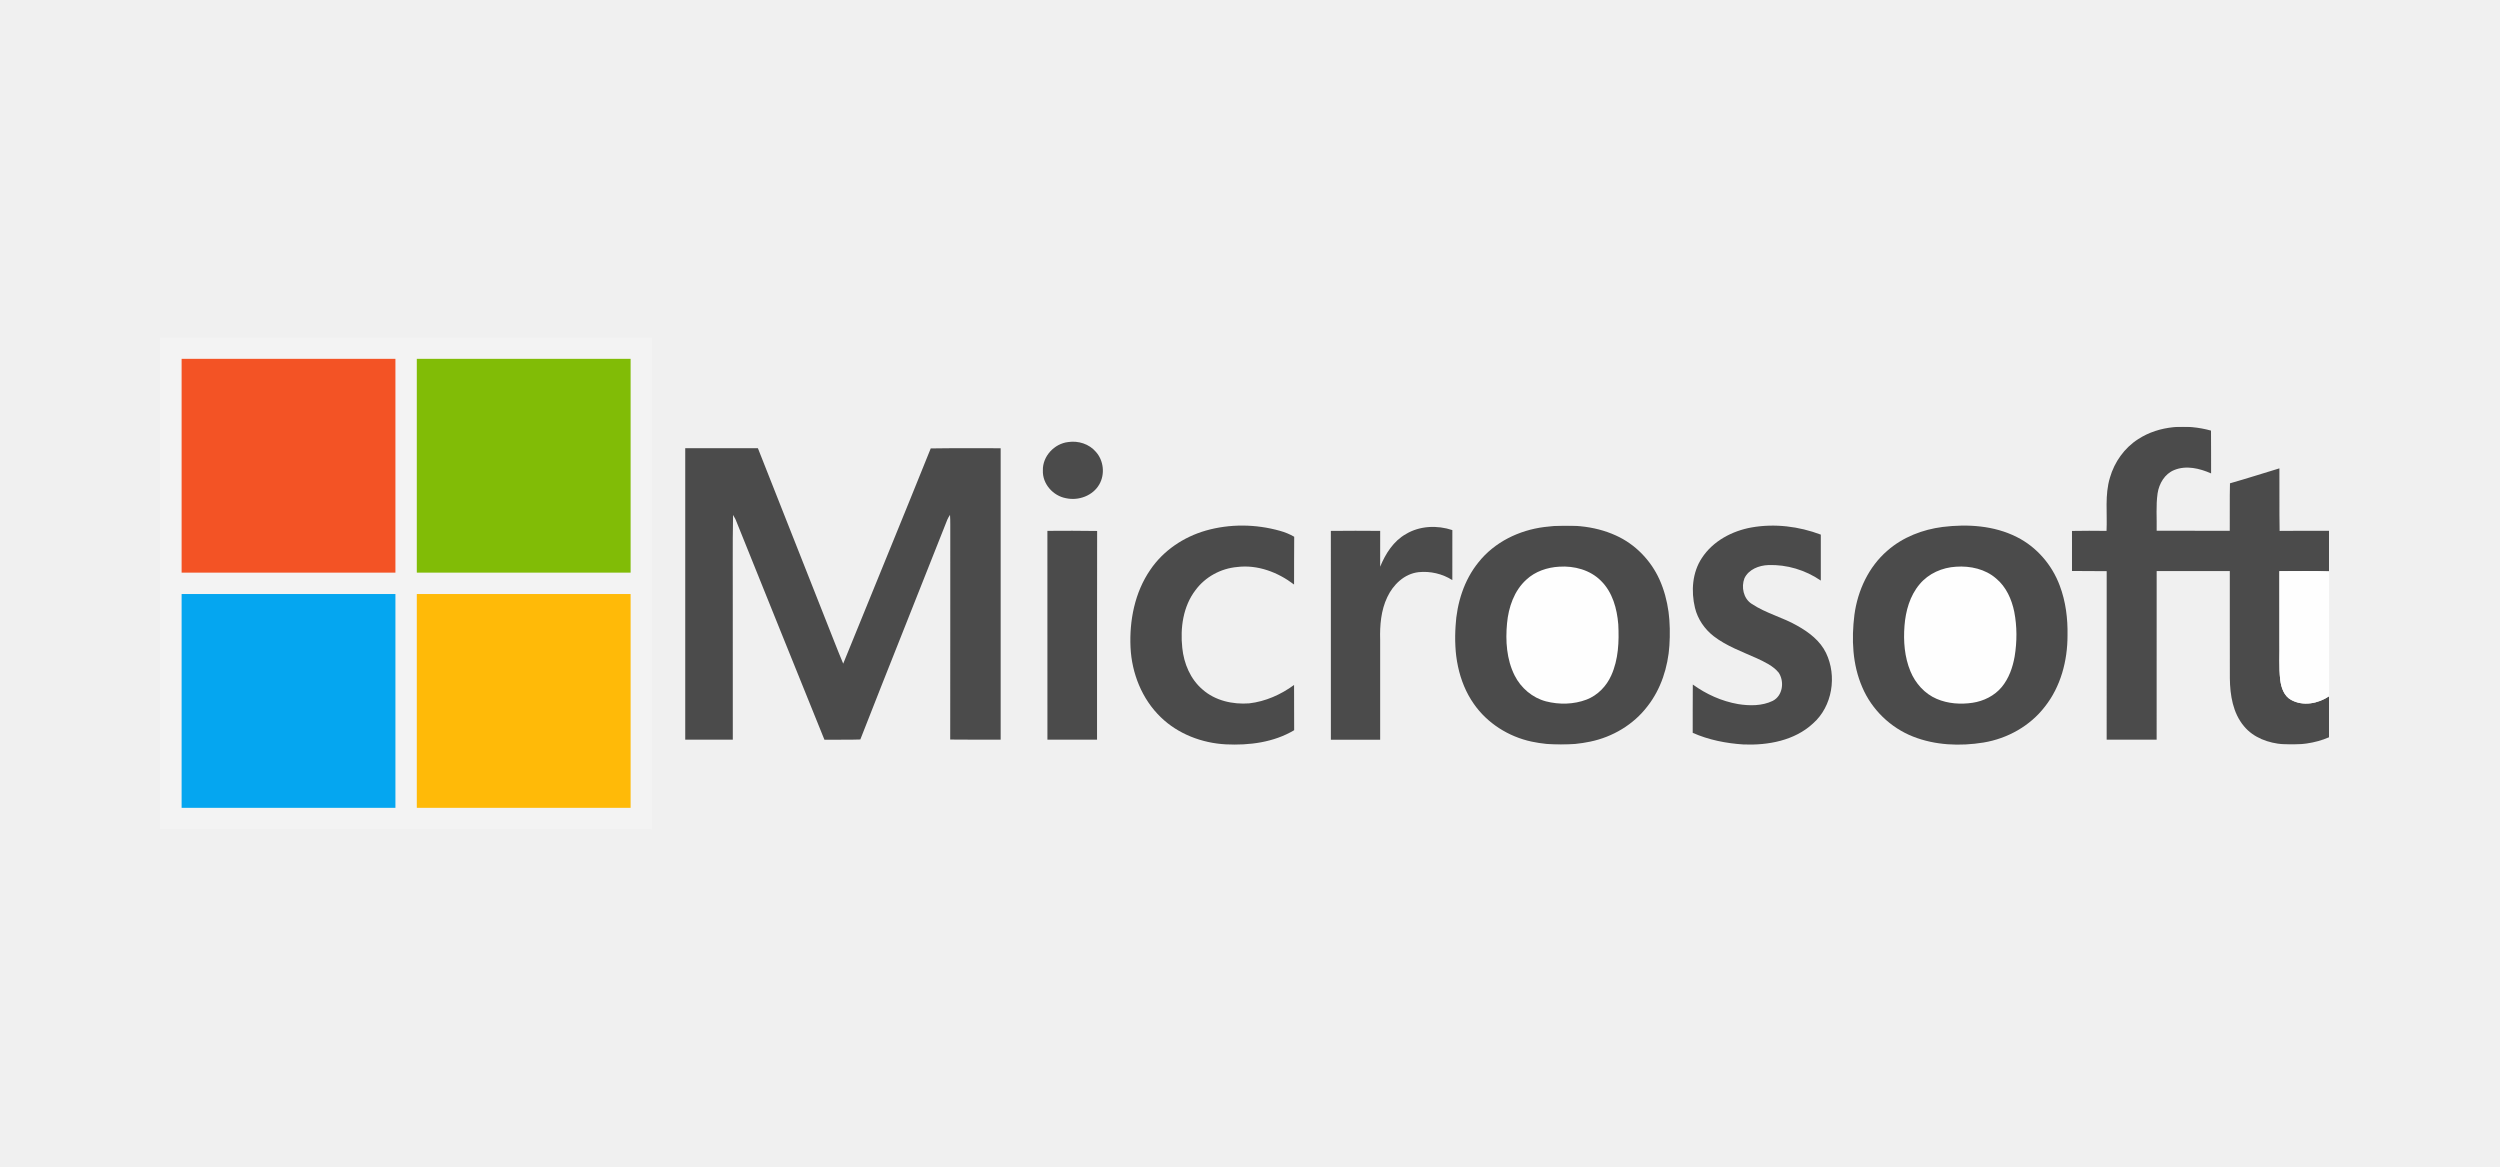
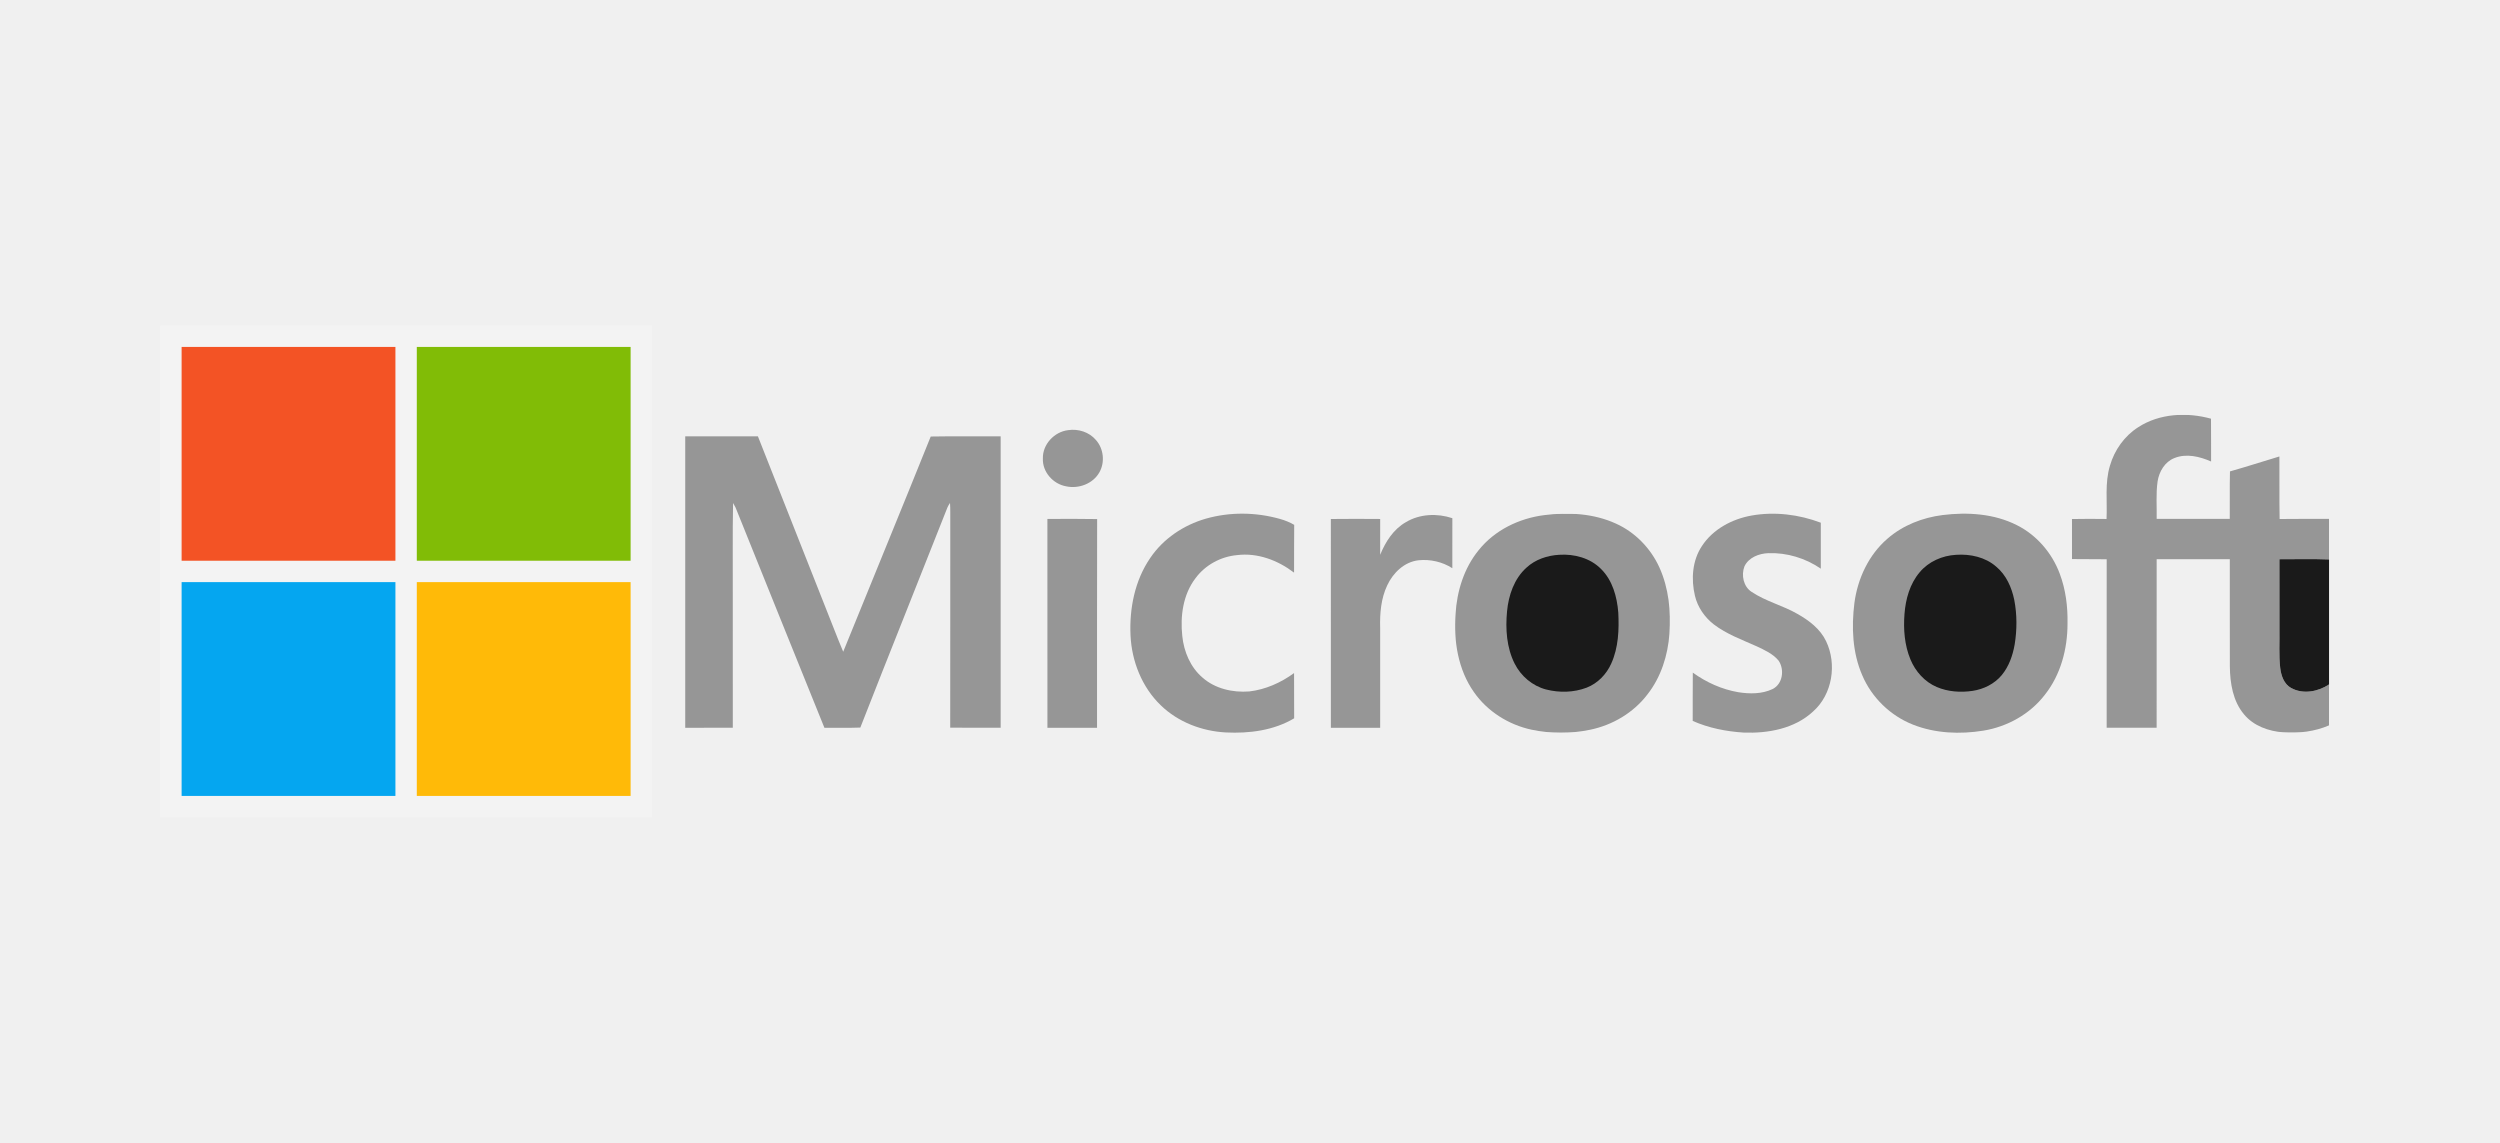
- <svg xmlns="http://www.w3.org/2000/svg" xmlns:xlink="http://www.w3.org/1999/xlink" width="105px" height="49px" viewBox="0 0 105 49" version="1.1">
+ <svg xmlns="http://www.w3.org/2000/svg" xmlns:xlink="http://www.w3.org/1999/xlink" width="105px" height="48px" viewBox="0 0 105 48" version="1.1">
  <defs>
    <polygon id="path-1" points="0.182 0.371 10.983 0.371 10.983 13.719 0.182 13.719" />
    <polygon id="path-3" points="0.667 0.299 9.689 0.299 9.689 9.5 0.667 9.5" />
  </defs>
  <g id="Page-1" stroke="none" stroke-width="1" fill="none" fill-rule="evenodd">
-     <g id="02-About" transform="translate(-1341, -3242)">
-       <g id="Group-46" transform="translate(1341, 3242.5)">
+     <g id="03-Navigation-Copy-2" transform="translate(-1455, -808)">
+       <g id="Group-46" transform="translate(1455, 808)">
        <g id="Group-27-Copy" transform="translate(28.77875, 16.36693)">
          <g id="Group-3" transform="translate(58.05813, 0.685192)">
            <mask id="mask-2" fill="white">
              <use xlink:href="#path-1" />
            </mask>
            <g id="Clip-2" />
-             <path d="M2.966,0.892 C3.86,0.31 5.017,0.254 6.025,0.533 C6.033,1.131 6.025,1.731 6.029,2.331 C5.55,2.12 4.986,1.982 4.482,2.189 C4.082,2.348 3.844,2.759 3.782,3.168 C3.707,3.689 3.755,4.217 3.743,4.739 C4.766,4.742 5.79,4.74 6.813,4.741 C6.821,4.076 6.805,3.411 6.822,2.747 C7.519,2.55 8.207,2.327 8.898,2.119 C8.905,2.993 8.891,3.87 8.907,4.746 C9.598,4.736 10.291,4.743 10.983,4.741 L10.983,6.446 C10.289,6.417 9.593,6.439 8.898,6.436 C8.901,7.415 8.898,8.396 8.899,9.375 C8.911,9.918 8.87,10.464 8.933,11.005 C8.972,11.324 9.088,11.678 9.388,11.842 C9.888,12.122 10.523,12 10.983,11.692 L10.983,13.413 C10.382,13.674 9.713,13.753 9.064,13.707 C8.449,13.662 7.811,13.437 7.41,12.948 C6.945,12.396 6.826,11.646 6.817,10.946 C6.811,9.442 6.818,7.938 6.815,6.433 C5.791,6.432 4.766,6.431 3.743,6.433 C3.742,8.794 3.742,11.154 3.742,13.514 L1.643,13.514 C1.643,11.155 1.64,8.796 1.644,6.437 C1.158,6.427 0.671,6.439 0.184,6.429 C0.185,5.869 0.187,5.308 0.182,4.747 C0.667,4.736 1.151,4.74 1.638,4.745 C1.673,3.999 1.56,3.233 1.781,2.507 C1.97,1.852 2.388,1.261 2.966,0.892" id="Fill-1" fill="#4B4B4B" mask="url(#mask-2)" />
+             <path d="M6.025,0.533 C6.033,1.131 6.025,1.731 6.029,2.331 C5.55,2.12 4.986,1.982 4.482,2.189 C4.082,2.348 3.844,2.759 3.782,3.168 C3.707,3.689 3.755,4.217 3.743,4.739 C4.766,4.742 5.79,4.74 6.813,4.741 C6.821,4.076 6.805,3.411 6.822,2.747 C7.519,2.55 8.207,2.327 8.898,2.119 C8.905,2.993 8.891,3.87 8.907,4.746 C9.598,4.736 10.291,4.743 10.983,4.741 L10.983,6.446 C10.289,6.417 9.593,6.439 8.898,6.436 C8.901,7.415 8.898,8.396 8.899,9.375 C8.911,9.918 8.87,10.464 8.933,11.005 C8.972,11.324 9.088,11.678 9.388,11.842 C9.888,12.122 10.523,12 10.983,11.692 L10.983,13.413 C10.382,13.674 9.713,13.753 9.064,13.707 C8.449,13.662 7.811,13.437 7.41,12.948 C6.945,12.396 6.826,11.646 6.817,10.946 C6.811,9.442 6.818,7.938 6.815,6.433 C5.791,6.432 4.766,6.431 3.743,6.433 C3.742,8.794 3.742,11.154 3.742,13.514 L1.643,13.514 C1.643,11.155 1.64,8.796 1.644,6.437 C1.158,6.427 0.671,6.439 0.184,6.429 C0.185,5.869 0.187,5.308 0.182,4.747 C0.667,4.736 1.151,4.74 1.638,4.745 C1.673,3.999 1.56,3.233 1.781,2.507 C1.97,1.852 2.388,1.261 2.966,0.892 C3.86,0.31 5.017,0.254 6.025,0.533 Z" id="Fill-1" fill="#969696" mask="url(#mask-2)" />
          </g>
-           <path d="M16.086,1.699 C16.51,1.635 16.967,1.779 17.248,2.111 C17.576,2.474 17.637,3.05 17.394,3.474 C17.125,3.952 16.522,4.174 15.996,4.058 C15.451,3.961 14.998,3.455 15.022,2.89 C15.006,2.296 15.503,1.766 16.086,1.699" id="Fill-4" fill="#4B4B4B" />
-           <path d="M0.001,1.958 L3.053,1.958 C4.004,4.371 4.96,6.782 5.911,9.193 C6.155,9.797 6.382,10.407 6.636,11.006 C7.859,7.991 9.099,4.986 10.312,1.967 C11.291,1.95 12.27,1.963 13.249,1.959 C13.248,6.039 13.248,10.119 13.249,14.198 C12.542,14.197 11.836,14.204 11.13,14.194 C11.137,11.183 11.129,8.174 11.133,5.163 C11.134,5.027 11.13,4.892 11.122,4.757 C11.078,4.82 11.042,4.886 11.011,4.953 C9.798,8.033 8.561,11.107 7.355,14.191 C6.853,14.211 6.35,14.193 5.847,14.201 C4.596,11.12 3.36,8.031 2.114,4.947 C2.082,4.882 2.048,4.821 2.01,4.76 C1.983,6.079 2.005,7.399 1.998,8.718 C1.999,10.545 1.997,12.372 1.999,14.198 C1.333,14.201 0.667,14.198 0.001,14.2 C-0,10.119 -0,6.039 0.001,1.958" id="Fill-6" fill="#4B4B4B" />
-           <path d="M21.863,5.418 C22.875,5.129 23.967,5.142 24.98,5.428 C25.188,5.486 25.39,5.567 25.578,5.677 C25.568,6.345 25.578,7.014 25.572,7.684 C24.895,7.166 24.036,6.839 23.176,6.948 C22.493,7.009 21.841,7.364 21.434,7.916 C20.908,8.601 20.787,9.509 20.877,10.346 C20.944,11.001 21.217,11.656 21.725,12.09 C22.254,12.56 22.996,12.727 23.689,12.674 C24.373,12.595 25.019,12.306 25.572,11.902 C25.578,12.535 25.57,13.168 25.576,13.802 C24.719,14.313 23.69,14.445 22.707,14.396 C21.703,14.343 20.701,13.962 19.974,13.256 C19.183,12.495 18.754,11.408 18.703,10.32 C18.652,9.189 18.883,8.008 19.534,7.064 C20.08,6.256 20.933,5.686 21.863,5.418" id="Fill-8" fill="#4B4B4B" />
+           <path d="M16.086,1.699 C16.51,1.635 16.967,1.779 17.248,2.111 C17.576,2.474 17.637,3.05 17.394,3.474 C17.125,3.952 16.522,4.174 15.996,4.058 C15.451,3.961 14.998,3.455 15.022,2.89 C15.006,2.296 15.503,1.766 16.086,1.699" id="Fill-4" fill="#969696" />
+           <path d="M0.001,1.958 L3.053,1.958 C4.004,4.371 4.96,6.782 5.911,9.193 C6.155,9.797 6.382,10.407 6.636,11.006 C7.859,7.991 9.099,4.986 10.312,1.967 C11.291,1.95 12.27,1.963 13.249,1.959 C13.248,6.039 13.248,10.119 13.249,14.198 C12.542,14.197 11.836,14.204 11.13,14.194 C11.137,11.183 11.129,8.174 11.133,5.163 C11.134,5.027 11.13,4.892 11.122,4.757 C11.078,4.82 11.042,4.886 11.011,4.953 C9.798,8.033 8.561,11.107 7.355,14.191 C6.853,14.211 6.35,14.193 5.847,14.201 C4.596,11.12 3.36,8.031 2.114,4.947 C2.082,4.882 2.048,4.821 2.01,4.76 C1.983,6.079 2.005,7.399 1.998,8.718 C1.999,10.545 1.997,12.372 1.999,14.198 C1.333,14.201 0.667,14.198 0.001,14.2 C-0,10.119 -0,6.039 0.001,1.958" id="Fill-6" fill="#969696" />
+           <path d="M21.863,5.418 C22.875,5.129 23.967,5.142 24.98,5.428 C25.188,5.486 25.39,5.567 25.578,5.677 C25.568,6.345 25.578,7.014 25.572,7.684 C24.895,7.166 24.036,6.839 23.176,6.948 C22.493,7.009 21.841,7.364 21.434,7.916 C20.908,8.601 20.787,9.509 20.877,10.346 C20.944,11.001 21.217,11.656 21.725,12.09 C22.254,12.56 22.996,12.727 23.689,12.674 C24.373,12.595 25.019,12.306 25.572,11.902 C25.578,12.535 25.57,13.168 25.576,13.802 C24.719,14.313 23.69,14.445 22.707,14.396 C21.703,14.343 20.701,13.962 19.974,13.256 C19.183,12.495 18.754,11.408 18.703,10.32 C18.652,9.189 18.883,8.008 19.534,7.064 C20.08,6.256 20.933,5.686 21.863,5.418" id="Fill-8" fill="#969696" />
          <g id="Group-12" transform="translate(31.66807, 4.907601)">
            <mask id="mask-4" fill="white">
              <use xlink:href="#path-3" />
            </mask>
            <g id="Clip-11" />
-             <path d="M4.415,0.36 C5.422,0.231 6.484,0.288 7.419,0.715 C8.231,1.08 8.887,1.758 9.252,2.567 C9.641,3.43 9.736,4.399 9.67,5.334 C9.605,6.247 9.318,7.162 8.747,7.889 C8.162,8.659 7.281,9.181 6.337,9.375 C5.531,9.543 4.687,9.543 3.88,9.373 C2.915,9.166 2.021,8.605 1.456,7.791 C0.791,6.847 0.602,5.646 0.686,4.516 C0.743,3.555 1.041,2.587 1.655,1.835 C2.327,0.991 3.357,0.494 4.415,0.36" id="Fill-10" fill="#4B4B4B" mask="url(#mask-4)" />
+             <path d="M4.415,0.36 C5.422,0.231 6.484,0.288 7.419,0.715 C8.231,1.08 8.887,1.758 9.252,2.567 C9.641,3.43 9.736,4.399 9.67,5.334 C9.605,6.247 9.318,7.162 8.747,7.889 C8.162,8.659 7.281,9.181 6.337,9.375 C5.531,9.543 4.687,9.543 3.88,9.373 C2.915,9.166 2.021,8.605 1.456,7.791 C0.791,6.847 0.602,5.646 0.686,4.516 C0.743,3.555 1.041,2.587 1.655,1.835 C2.327,0.991 3.357,0.494 4.415,0.36" id="Fill-10" fill="#969696" mask="url(#mask-4)" />
          </g>
-           <path d="M44.79,5.285 C45.76,5.114 46.775,5.239 47.695,5.587 C47.696,6.231 47.695,6.874 47.695,7.517 C47.053,7.076 46.27,6.838 45.491,6.866 C45.098,6.88 44.666,7.046 44.488,7.42 C44.346,7.789 44.445,8.273 44.792,8.494 C45.387,8.892 46.098,9.061 46.714,9.417 C47.2,9.69 47.67,10.047 47.916,10.561 C48.379,11.524 48.184,12.796 47.371,13.515 C46.594,14.24 45.477,14.441 44.45,14.401 C43.719,14.354 42.987,14.21 42.315,13.912 C42.319,13.235 42.311,12.559 42.319,11.883 C42.883,12.291 43.535,12.586 44.224,12.705 C44.703,12.782 45.225,12.786 45.671,12.572 C46.1,12.36 46.177,11.751 45.922,11.379 C45.685,11.093 45.335,10.935 45.006,10.78 C44.388,10.502 43.737,10.27 43.195,9.853 C42.813,9.554 42.524,9.135 42.41,8.661 C42.243,7.964 42.295,7.178 42.701,6.568 C43.164,5.857 43.97,5.431 44.79,5.285" id="Fill-13" fill="#4B4B4B" />
-           <path d="M52.812,5.265 C53.859,5.136 54.971,5.205 55.927,5.688 C56.761,6.105 57.407,6.858 57.73,7.728 C57.982,8.394 58.071,9.113 58.057,9.823 C58.058,10.883 57.772,11.971 57.107,12.811 C56.484,13.625 55.532,14.154 54.526,14.32 C53.542,14.479 52.504,14.438 51.569,14.069 C50.623,13.697 49.836,12.937 49.438,12 C49.022,11.047 48.979,9.974 49.107,8.953 C49.244,7.934 49.705,6.938 50.492,6.26 C51.137,5.694 51.966,5.373 52.812,5.265" id="Fill-15" fill="#4B4B4B" />
-           <path d="M30.272,5.562 C30.852,5.214 31.588,5.185 32.22,5.397 C32.216,6.096 32.22,6.797 32.219,7.498 C31.804,7.229 31.289,7.114 30.8,7.164 C30.203,7.232 29.732,7.689 29.487,8.213 C29.222,8.768 29.171,9.398 29.188,10.005 C29.188,11.402 29.188,12.801 29.188,14.201 L27.118,14.201 C27.117,11.277 27.121,8.354 27.117,5.431 C27.807,5.422 28.499,5.425 29.189,5.43 C29.186,5.931 29.189,6.433 29.188,6.935 C29.412,6.389 29.746,5.858 30.272,5.562" id="Fill-17" fill="#4B4B4B" />
-           <path d="M15.212,5.429 C15.909,5.426 16.605,5.42 17.301,5.434 C17.293,8.354 17.3,11.277 17.297,14.2 L15.213,14.2 C15.211,11.276 15.213,8.353 15.212,5.429" id="Fill-19" fill="#4B4B4B" />
-           <path d="M36.708,6.934 C37.34,6.892 38.01,7.07 38.464,7.529 C38.948,8.006 39.136,8.698 39.189,9.357 C39.226,10.079 39.197,10.832 38.894,11.501 C38.693,11.953 38.326,12.333 37.862,12.514 C37.32,12.721 36.711,12.734 36.151,12.59 C35.582,12.44 35.099,12.028 34.836,11.504 C34.497,10.83 34.447,10.049 34.517,9.309 C34.58,8.635 34.815,7.943 35.328,7.478 C35.7,7.131 36.207,6.962 36.708,6.934" id="Fill-21" fill="#FEFEFE" />
-           <path d="M53.378,6.935 C53.97,6.894 54.604,7.031 55.06,7.431 C55.48,7.78 55.712,8.302 55.82,8.828 C55.939,9.444 55.938,10.083 55.837,10.703 C55.756,11.164 55.596,11.624 55.294,11.989 C54.989,12.357 54.535,12.58 54.067,12.65 C53.566,12.724 53.036,12.689 52.565,12.487 C52.059,12.272 51.667,11.833 51.459,11.327 C51.21,10.726 51.16,10.061 51.21,9.417 C51.258,8.794 51.435,8.154 51.846,7.67 C52.221,7.218 52.797,6.967 53.378,6.935" id="Fill-23" fill="#FEFEFE" />
-           <path d="M66.957,7.121 C67.651,7.124 68.347,7.102 69.041,7.131 L69.041,12.378 C68.581,12.685 67.947,12.807 67.446,12.527 C67.147,12.363 67.03,12.009 66.991,11.69 C66.928,11.149 66.969,10.603 66.958,10.061 C66.957,9.081 66.96,8.1 66.957,7.121" id="Fill-25" fill="#FEFEFE" />
+           <path d="M47.695,5.587 C47.696,6.231 47.695,6.874 47.695,7.517 C47.053,7.076 46.27,6.838 45.491,6.866 C45.098,6.88 44.666,7.046 44.488,7.42 C44.346,7.789 44.445,8.273 44.792,8.494 C45.387,8.892 46.098,9.061 46.714,9.417 C47.2,9.69 47.67,10.047 47.916,10.561 C48.379,11.524 48.184,12.796 47.371,13.515 C46.594,14.24 45.477,14.441 44.45,14.401 C43.719,14.354 42.987,14.21 42.315,13.912 C42.319,13.235 42.311,12.559 42.319,11.883 C42.883,12.291 43.535,12.586 44.224,12.705 C44.703,12.782 45.225,12.786 45.671,12.572 C46.1,12.36 46.177,11.751 45.922,11.379 C45.685,11.093 45.335,10.935 45.006,10.78 C44.388,10.502 43.737,10.27 43.195,9.853 C42.813,9.554 42.524,9.135 42.41,8.661 C42.243,7.964 42.295,7.178 42.701,6.568 C43.164,5.857 43.97,5.431 44.79,5.285 C45.76,5.114 46.775,5.239 47.695,5.587 Z" id="Fill-13" fill="#969696" />
+           <path d="M55.927,5.688 C56.761,6.105 57.407,6.858 57.73,7.728 C57.982,8.394 58.071,9.113 58.057,9.823 C58.058,10.883 57.772,11.971 57.107,12.811 C56.484,13.625 55.532,14.154 54.526,14.32 C53.542,14.479 52.504,14.438 51.569,14.069 C50.623,13.697 49.836,12.937 49.438,12 C49.022,11.047 48.979,9.974 49.107,8.953 C49.244,7.934 49.705,6.938 50.492,6.26 C51.137,5.694 51.966,5.373 52.812,5.265 C53.859,5.136 54.971,5.205 55.927,5.688 Z" id="Fill-15" fill="#969696" />
+           <path d="M32.22,5.397 C32.216,6.096 32.22,6.797 32.219,7.498 C31.804,7.229 31.289,7.114 30.8,7.164 C30.203,7.232 29.732,7.689 29.487,8.213 C29.222,8.768 29.171,9.398 29.188,10.005 C29.188,11.402 29.188,12.801 29.188,14.201 L27.118,14.201 C27.117,11.277 27.121,8.354 27.117,5.431 C27.807,5.422 28.499,5.425 29.189,5.43 C29.186,5.931 29.189,6.433 29.188,6.935 C29.412,6.389 29.746,5.858 30.272,5.562 C30.852,5.214 31.588,5.185 32.22,5.397 Z" id="Fill-17" fill="#969696" />
+           <path d="M17.301,5.434 C17.293,8.354 17.3,11.277 17.297,14.2 L15.213,14.2 C15.211,11.276 15.213,8.353 15.212,5.429 C15.909,5.426 16.605,5.42 17.301,5.434 Z" id="Fill-19" fill="#969696" />
+           <path d="M38.464,7.529 C38.948,8.006 39.136,8.698 39.189,9.357 C39.226,10.079 39.197,10.832 38.894,11.501 C38.693,11.953 38.326,12.333 37.862,12.514 C37.32,12.721 36.711,12.734 36.151,12.59 C35.582,12.44 35.099,12.028 34.836,11.504 C34.497,10.83 34.447,10.049 34.517,9.309 C34.58,8.635 34.815,7.943 35.328,7.478 C35.7,7.131 36.207,6.962 36.708,6.934 C37.34,6.892 38.01,7.07 38.464,7.529 Z" id="Fill-21" fill="#1a1a1a" />
+           <path d="M55.06,7.431 C55.48,7.78 55.712,8.302 55.82,8.828 C55.939,9.444 55.938,10.083 55.837,10.703 C55.756,11.164 55.596,11.624 55.294,11.989 C54.989,12.357 54.535,12.58 54.067,12.65 C53.566,12.724 53.036,12.689 52.565,12.487 C52.059,12.272 51.667,11.833 51.459,11.327 C51.21,10.726 51.16,10.061 51.21,9.417 C51.258,8.794 51.435,8.154 51.846,7.67 C52.221,7.218 52.797,6.967 53.378,6.935 C53.97,6.894 54.604,7.031 55.06,7.431 Z" id="Fill-23" fill="#1a1a1a" />
+           <path d="M69.041,7.131 L69.041,12.378 C68.581,12.685 67.947,12.807 67.446,12.527 C67.147,12.363 67.03,12.009 66.991,11.69 C66.928,11.149 66.969,10.603 66.958,10.061 C66.957,9.081 66.96,8.1 66.957,7.121 C67.651,7.124 68.347,7.102 69.041,7.131 Z" id="Fill-25" fill="#1a1a1a" />
        </g>
        <g id="Microsoft_logo-Copy" transform="translate(6.729796, 13.67291)" fill-rule="nonzero">
          <polygon id="Path" fill="#F3F3F3" points="0 0 20.654 0 20.654 20.654 0 20.654" />
          <polygon id="Path" fill="#F35325" points="0.898 0.898 9.878 0.898 9.878 9.878 0.898 9.878" />
          <polygon id="Path" fill="#81BC06" points="10.776 0.898 19.756 0.898 19.756 9.878 10.776 9.878" />
          <polygon id="Path" fill="#05A6F0" points="0.898 10.776 9.878 10.776 9.878 19.756 0.898 19.756" />
          <polygon id="Path" fill="#FFBA08" points="10.776 10.776 19.756 10.776 19.756 19.756 10.776 19.756" />
        </g>
      </g>
    </g>
  </g>
</svg>
